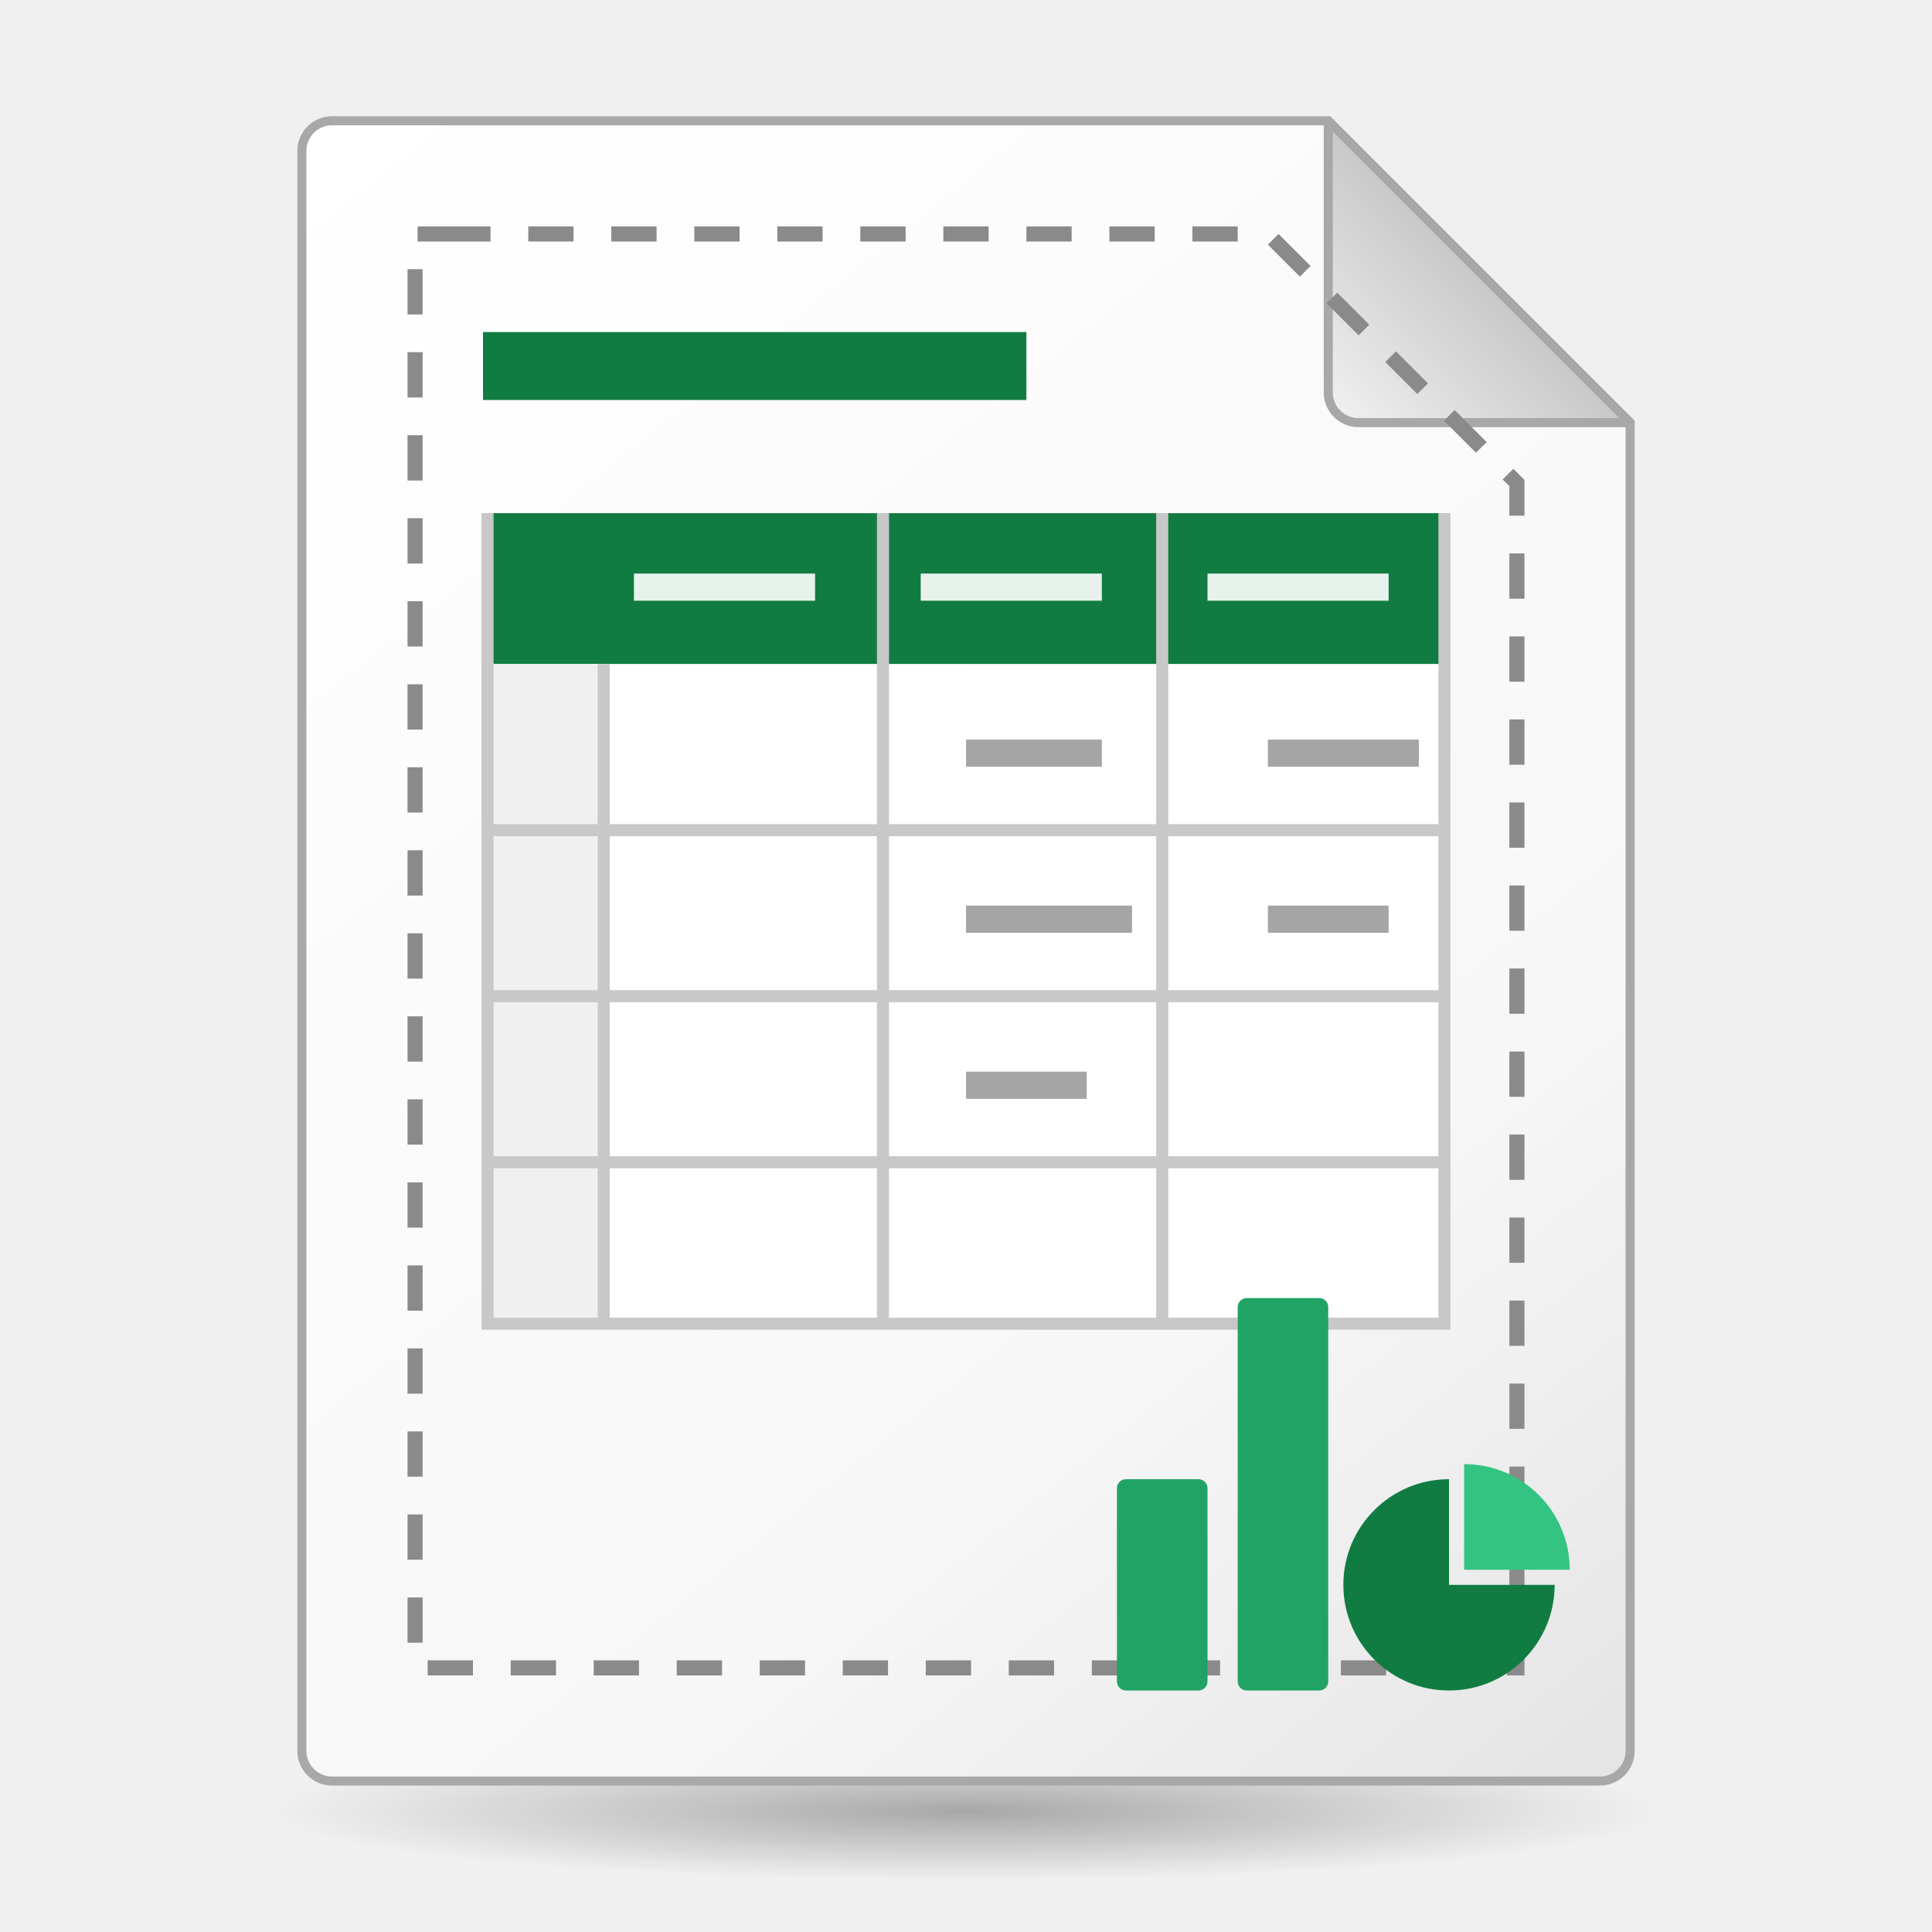
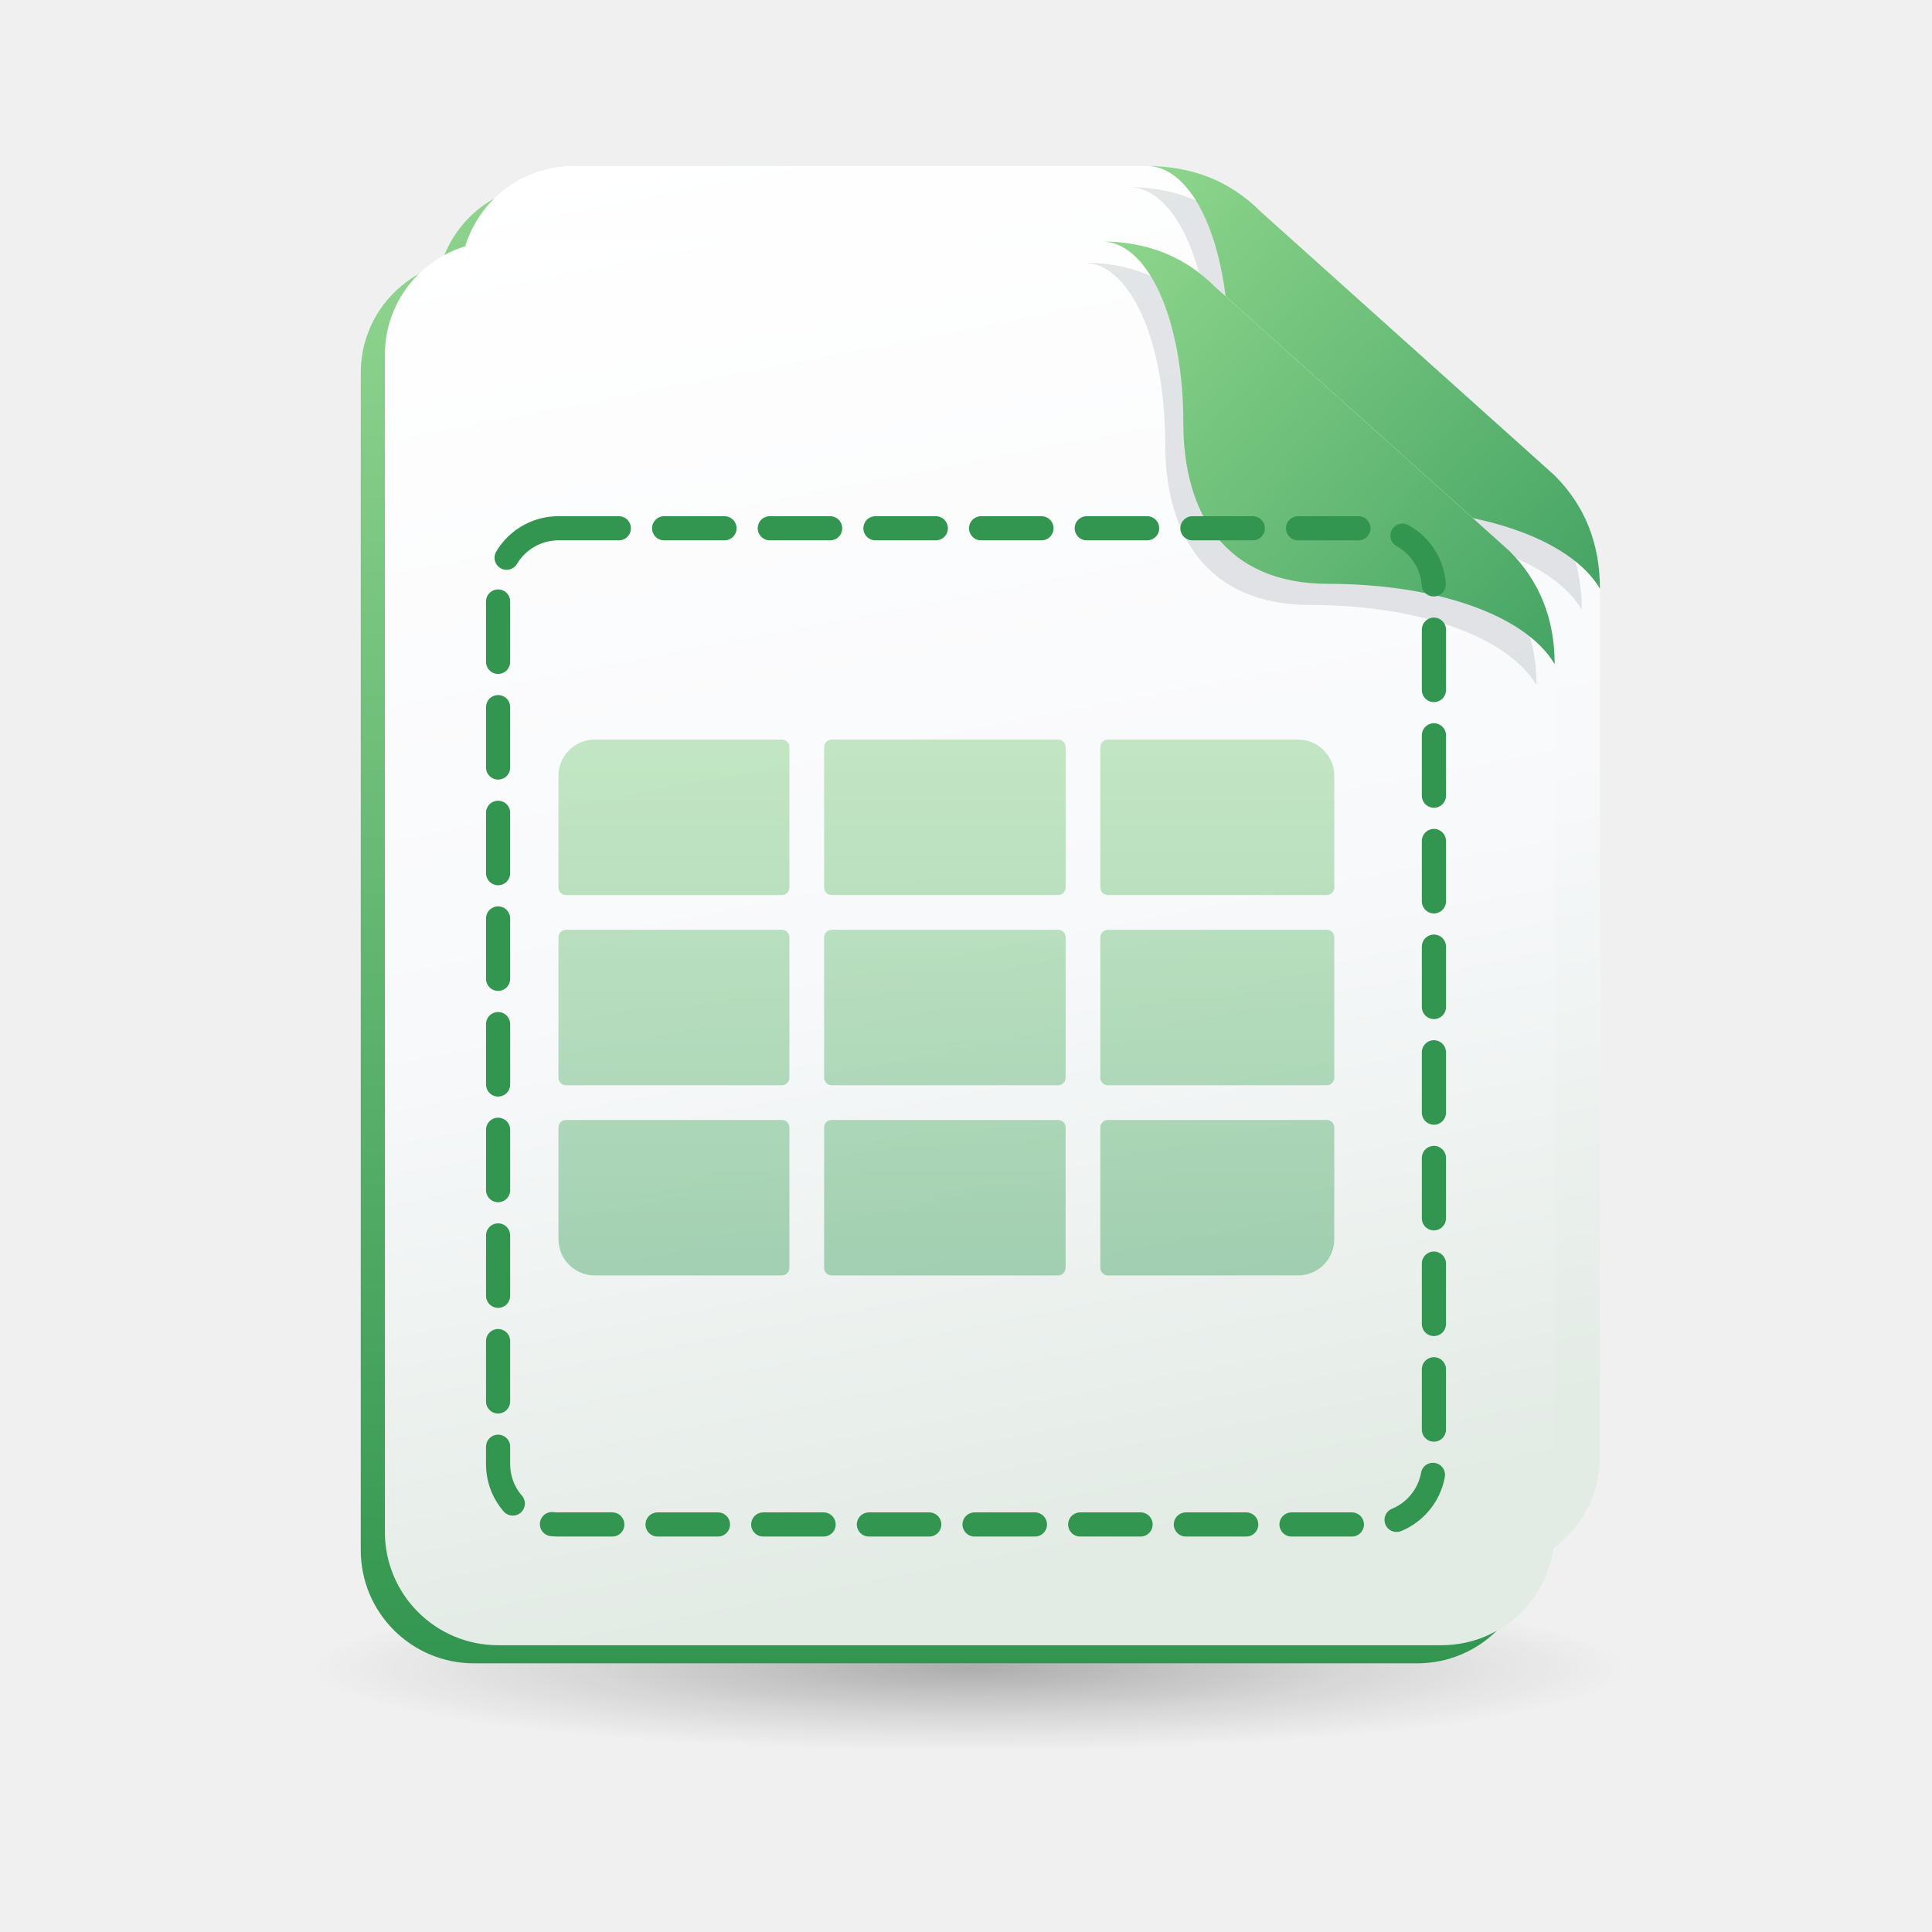
<svg xmlns="http://www.w3.org/2000/svg" width="128" height="128" viewBox="0 0 128 128">
  <defs>
-     <linearGradient id="paper" x1="20" y1="8" x2="108" y2="118" gradientUnits="userSpaceOnUse">
+     <linearGradient id="g1" x1="30.5" y1="11" x2="30.5" y2="104" gradientUnits="userSpaceOnUse">
+       <stop offset="0" stop-color="#8fd48f" />
+       <stop offset="1" stop-color="#339650" />
+     </linearGradient>
+     <linearGradient id="g2" x1="30.5" y1="11" x2="48.5" y2="104" gradientUnits="userSpaceOnUse">
      <stop offset="0" stop-color="#ffffff" />
-       <stop offset="0.7" stop-color="#f7f7f7" />
-       <stop offset="1" stop-color="#e4e4e4" />
+       <stop offset="0.55" stop-color="#f8f9fb" />
+       <stop offset="1" stop-color="#e3ebe5" />
    </linearGradient>
-     <linearGradient id="fold" x1="88" y1="28" x2="98" y2="18" gradientUnits="userSpaceOnUse">
-       <stop offset="0" stop-color="#f2f2f2" />
-       <stop offset="1" stop-color="#c8c8c8" />
+     <linearGradient id="g3" x1="76" y1="11" x2="106" y2="39" gradientUnits="userSpaceOnUse">
+       <stop offset="0" stop-color="#8fd68c" />
+       <stop offset="1" stop-color="#45a464" />
    </linearGradient>
-     <radialGradient id="shadow" cx="64" cy="120" r="46" gradientTransform="matrix(1 0 0 0.1 0 108)" gradientUnits="userSpaceOnUse">
-       <stop offset="0" stop-color="#000000" stop-opacity="0.3" />
+     <radialGradient id="s4" cx="0" cy="0" r="1" gradientUnits="userSpaceOnUse" gradientTransform="translate(64.25 110.5) scale(43.4 5.5)">
+       <stop offset="0" stop-color="#000000" stop-opacity="0.28" />
+       <stop offset="0.6" stop-color="#000000" stop-opacity="0.098" />
      <stop offset="1" stop-color="#000000" stop-opacity="0" />
    </radialGradient>
+     <linearGradient id="g5" x1="25.5" y1="16" x2="25.5" y2="109" gradientUnits="userSpaceOnUse">
+       <stop offset="0" stop-color="#8fd48f" />
+       <stop offset="1" stop-color="#339650" />
+     </linearGradient>
+     <linearGradient id="g6" x1="25.5" y1="16" x2="43.5" y2="109" gradientUnits="userSpaceOnUse">
+       <stop offset="0" stop-color="#ffffff" />
+       <stop offset="0.55" stop-color="#f8f9fb" />
+       <stop offset="1" stop-color="#e3ebe5" />
+     </linearGradient>
+     <linearGradient id="g7" x1="73" y1="16" x2="103" y2="44" gradientUnits="userSpaceOnUse">
+       <stop offset="0" stop-color="#8fd68c" />
+       <stop offset="1" stop-color="#45a464" />
+     </linearGradient>
+     <linearGradient id="g8" x1="0" y1="49" x2="0" y2="85" gradientUnits="userSpaceOnUse">
+       <stop offset="0" stop-color="#7fcd7f" />
+       <stop offset="1" stop-color="#45a464" />
+     </linearGradient>
  </defs>
-   <ellipse cx="64" cy="120" rx="46" ry="5" fill="url(#shadow)" />
-   <path d="M22 8H88L108 28V116a2 2 0 0 1-2 2H22a2 2 0 0 1-2-2V10a2 2 0 0 1 2-2z" fill="url(#paper)" stroke="#a8a8a8" stroke-width="0.6" />
-   <path d="M88 8V26a2 2 0 0 0 2 2H108z" fill="url(#fold)" stroke="#a8a8a8" stroke-width="0.6" stroke-linejoin="round" />
-   <path d="M29.5 15.5H84L100.5 32V110.5H27.5V15.5z" fill="none" stroke="#8a8a8a" stroke-width="1" stroke-dasharray="3 2.5" />
-   <path d="M32 34h64v10H32z" fill="#107c41" />
-   <rect x="32" y="44" width="64" height="44" fill="#ffffff" />
-   <rect x="32" y="44" width="8" height="44" fill="#f0f0f0" />
-   <path d="M32.3 34V87.7H95.7V34M32 55h64M32 66h64M32 77h64M40 44v44M58.5 34v54M77 34v54" fill="none" stroke="#c8c8c8" stroke-width="0.8" />
-   <rect x="42" y="38" width="12" height="1.8" fill="#ffffff" fill-opacity="0.9" />
-   <rect x="61" y="38" width="12" height="1.8" fill="#ffffff" fill-opacity="0.9" />
-   <rect x="80" y="38" width="12" height="1.8" fill="#ffffff" fill-opacity="0.9" />
-   <rect x="64" y="49" width="9" height="1.8" fill="#5c5c5c" fill-opacity="0.55" />
-   <rect x="64" y="60" width="11" height="1.8" fill="#5c5c5c" fill-opacity="0.55" />
-   <rect x="64" y="71" width="8" height="1.8" fill="#5c5c5c" fill-opacity="0.55" />
-   <rect x="84" y="49" width="10" height="1.8" fill="#5c5c5c" fill-opacity="0.55" />
-   <rect x="84" y="60" width="8" height="1.8" fill="#5c5c5c" fill-opacity="0.55" />
-   <rect x="32" y="22" width="36" height="4.5" fill="#107c41" />
-   <g transform="translate(72 82) scale(2)">
-     <rect fill="#21a366" x="1" y="8" width="3" height="7" rx="0.3" />
-     <rect fill="#21a366" x="5" y="2" width="3" height="13" rx="0.3" />
-     <path fill="#107c41" d="M12 11.5V8a3.5 3.5 0 1 0 3.5 3.5z" />
-     <path fill="#33c481" d="M12.5 11V7.5a3.5 3.5 0 0 1 3.5 3.5z" />
+   <path d="M38 11H76C79 11 81.5 12 83.5 14L103 31.5C105 33.5 106 36 106 39V96.5A7.5 7.5 0 0 1 98.5 104H38A7.5 7.5 0 0 1 30.5 96.5V18.5A7.5 7.5 0 0 1 38 11Z" fill="url(#g1)" transform="translate(-1.6 1.2)" />
+   <path d="M38 11H76C79 11 81.5 12 83.5 14L103 31.5C105 33.5 106 36 106 39V96.5A7.5 7.5 0 0 1 98.5 104H38A7.5 7.5 0 0 1 30.5 96.5V18.5A7.5 7.5 0 0 1 38 11Z" fill="url(#g2)" />
+   <path d="M76 11C79 11 81.5 12 83.5 14L103 31.5C105 33.5 106 36 106 39C104 35.64 97.9 33.68 91 33.68C84.1 33.68 81.4 28.92 81.4 23.04C81.4 16.04 79 11 76 11Z" fill="#1c2a40" fill-opacity="0.12" transform="translate(-1.2 1.4)" />
+   <path d="M76 11C79 11 81.5 12 83.5 14L103 31.5C105 33.5 106 36 106 39C104 35.64 97.9 33.68 91 33.68C84.1 33.68 81.4 28.92 81.4 23.04C81.4 16.04 79 11 76 11Z" fill="url(#g3)" />
+   <ellipse cx="64.25" cy="110.5" rx="43.4" ry="5.5" fill="url(#s4)" />
+   <path d="M33 16H73C76 16 78.5 17 80.5 19L100 36.5C102 38.5 103 41 103 44V101.5A7.5 7.5 0 0 1 95.5 109H33A7.5 7.5 0 0 1 25.5 101.5V23.5A7.5 7.5 0 0 1 33 16Z" fill="url(#g5)" transform="translate(-1.6 1.2)" />
+   <path d="M33 16H73C76 16 78.5 17 80.5 19L100 36.5C102 38.5 103 41 103 44V101.5A7.5 7.5 0 0 1 95.5 109H33A7.5 7.5 0 0 1 25.5 101.5V23.5A7.5 7.5 0 0 1 33 16Z" fill="url(#g6)" />
+   <path d="M73 16C76 16 78.5 17 80.5 19L100 36.5C102 38.5 103 41 103 44C101 40.64 94.9 38.68 88 38.68C81.1 38.68 78.4 33.92 78.4 28.04C78.4 21.04 76 16 73 16Z" fill="#1c2a40" fill-opacity="0.12" transform="translate(-1.2 1.4)" />
+   <path d="M73 16C76 16 78.5 17 80.5 19L100 36.5C102 38.5 103 41 103 44C101 40.64 94.9 38.68 88 38.68C81.1 38.68 78.4 33.92 78.4 28.04C78.4 21.04 76 16 73 16Z" fill="url(#g7)" />
+   <g opacity="0.45">
+     <path d="M39.4 49 H51.8 A0.5 0.5 0 0 1 52.3 49.5 V58.8 A0.5 0.5 0 0 1 51.8 59.3 H37.5 A0.5 0.5 0 0 1 37 58.8 V51.4 A2.4 2.4 0 0 1 39.4 49 Z" fill="url(#g8)" />
+     <path d="M55.1 49 H70.1 A0.5 0.5 0 0 1 70.6 49.5 V58.8 A0.5 0.5 0 0 1 70.1 59.3 H55.1 A0.5 0.5 0 0 1 54.6 58.8 V49.5 A0.5 0.5 0 0 1 55.1 49 Z" fill="url(#g8)" />
+     <path d="M73.4 49 H86 A2.4 2.4 0 0 1 88.4 51.4 V58.8 A0.5 0.5 0 0 1 87.9 59.3 H73.4 A0.5 0.5 0 0 1 72.9 58.8 V49.5 A0.5 0.5 0 0 1 73.4 49 Z" fill="url(#g8)" />
+     <path d="M37.5 61.6 H51.8 A0.5 0.5 0 0 1 52.3 62.1 V71.4 A0.5 0.5 0 0 1 51.8 71.9 H37.5 A0.5 0.5 0 0 1 37 71.4 V62.1 A0.5 0.5 0 0 1 37.5 61.6 Z" fill="url(#g8)" />
+     <path d="M55.1 61.6 H70.1 A0.5 0.5 0 0 1 70.6 62.1 V71.4 A0.5 0.5 0 0 1 70.1 71.9 H55.1 A0.5 0.5 0 0 1 54.6 71.4 V62.1 A0.5 0.5 0 0 1 55.1 61.6 Z" fill="url(#g8)" />
+     <path d="M73.4 61.6 H87.9 A0.5 0.5 0 0 1 88.4 62.1 V71.4 A0.5 0.5 0 0 1 87.9 71.9 H73.4 A0.5 0.5 0 0 1 72.9 71.4 V62.1 A0.5 0.5 0 0 1 73.4 61.6 Z" fill="url(#g8)" />
+     <path d="M37.5 74.2 H51.8 A0.5 0.5 0 0 1 52.3 74.7 V84 A0.5 0.5 0 0 1 51.8 84.5 H39.4 A2.4 2.4 0 0 1 37 82.1 V74.7 A0.5 0.5 0 0 1 37.5 74.2 Z" fill="url(#g8)" />
+     <path d="M55.1 74.2 H70.1 A0.5 0.5 0 0 1 70.6 74.7 V84 A0.5 0.5 0 0 1 70.1 84.5 H55.1 A0.5 0.5 0 0 1 54.6 84 V74.7 A0.5 0.5 0 0 1 55.1 74.2 Z" fill="url(#g8)" />
+     <path d="M73.4 74.2 H87.9 A0.5 0.5 0 0 1 88.4 74.7 V82.1 A2.4 2.4 0 0 1 86 84.5 H73.4 A0.5 0.5 0 0 1 72.9 84 V74.7 A0.5 0.5 0 0 1 73.4 74.2 Z" fill="url(#g8)" />
  </g>
+   <rect x="33" y="35" width="62" height="66" rx="4" fill="none" stroke="#339650" stroke-width="1.6" stroke-dasharray="4 3" stroke-linecap="round" />
</svg>
